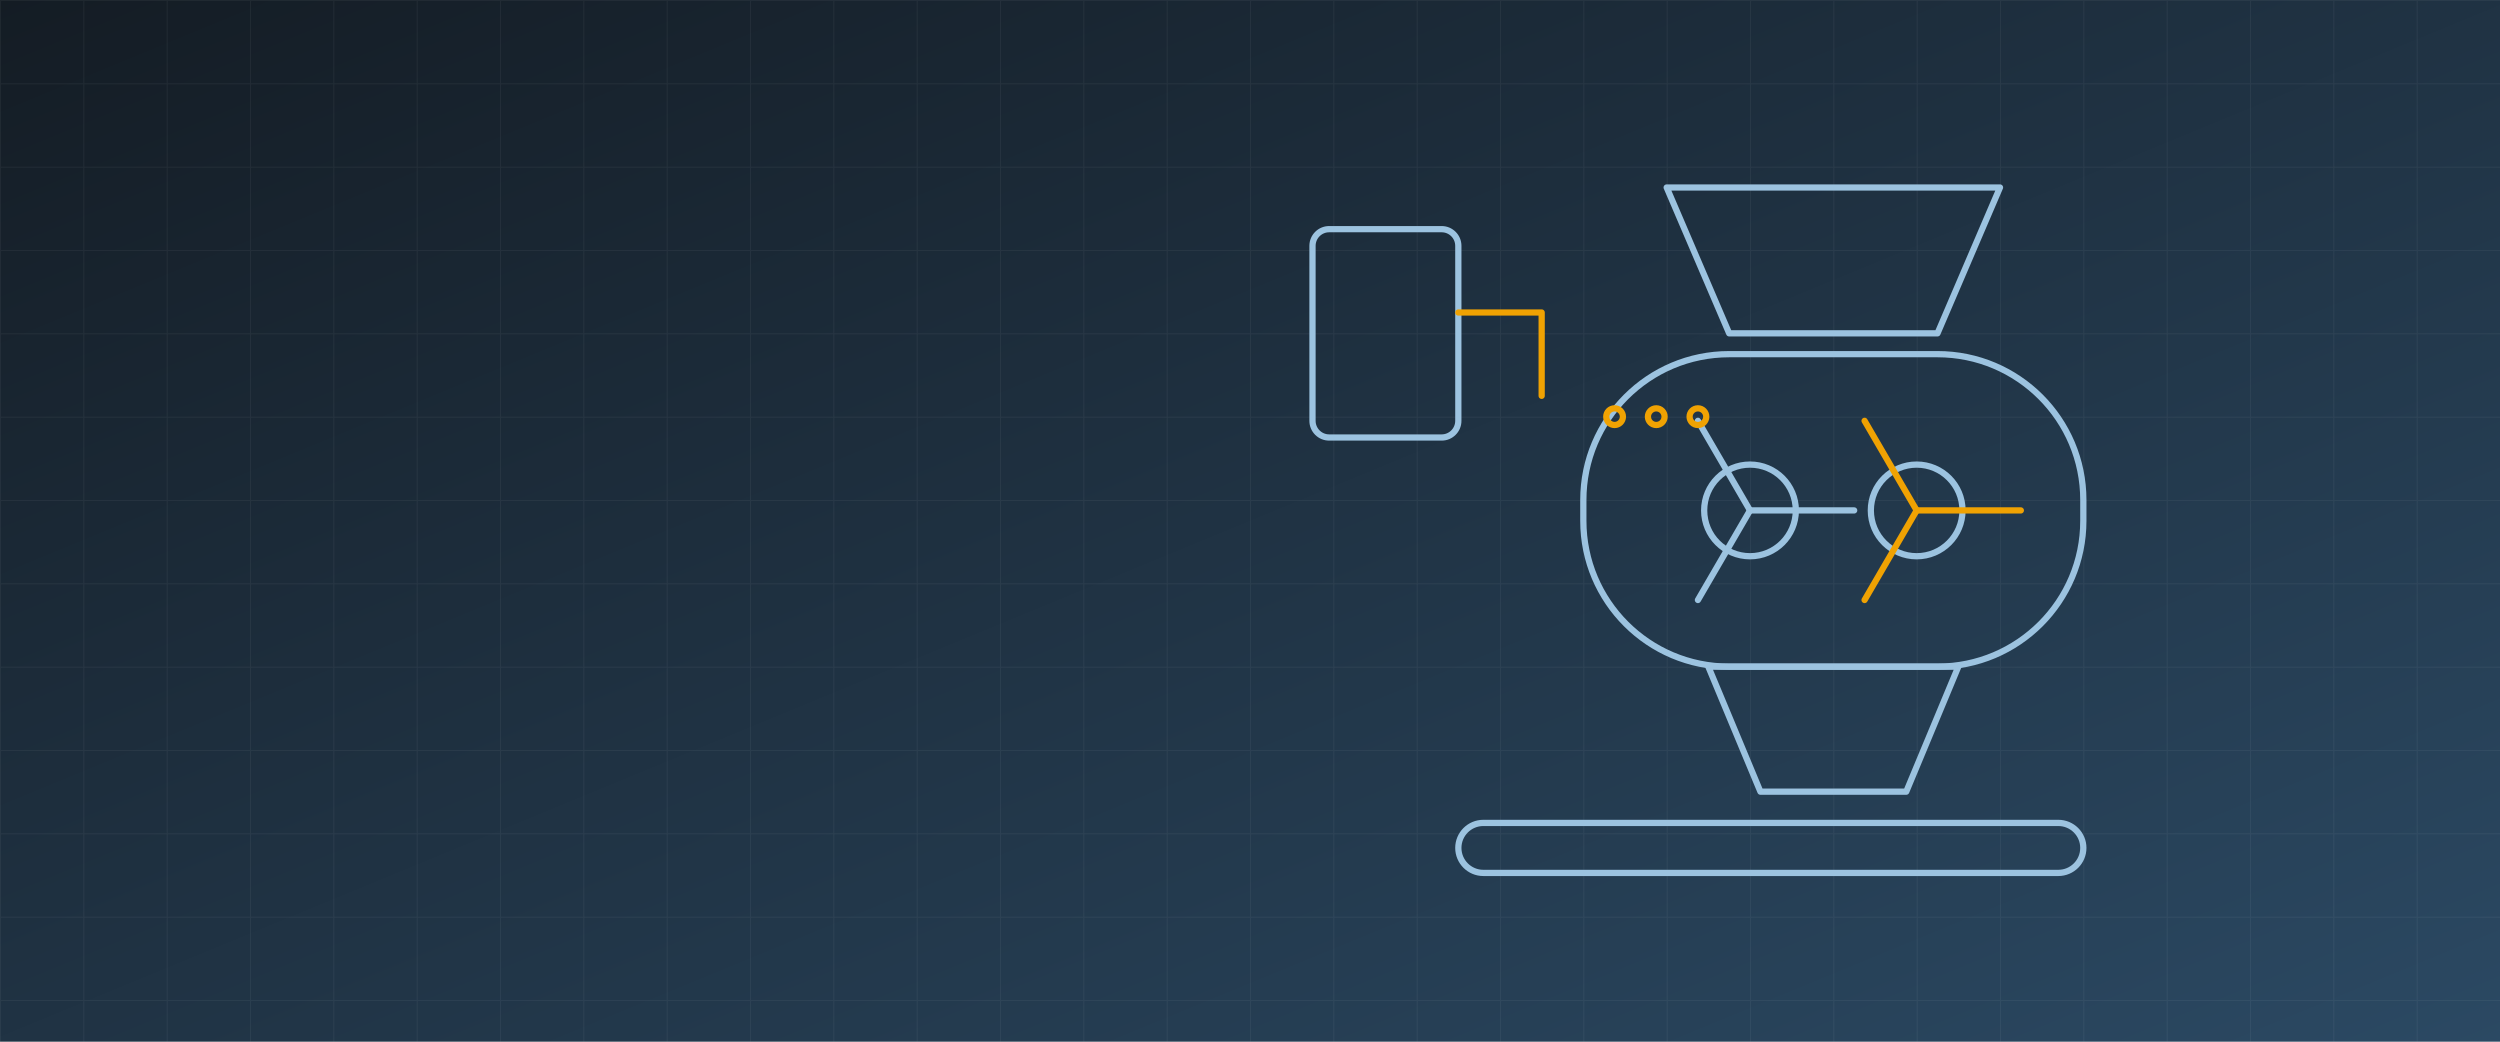
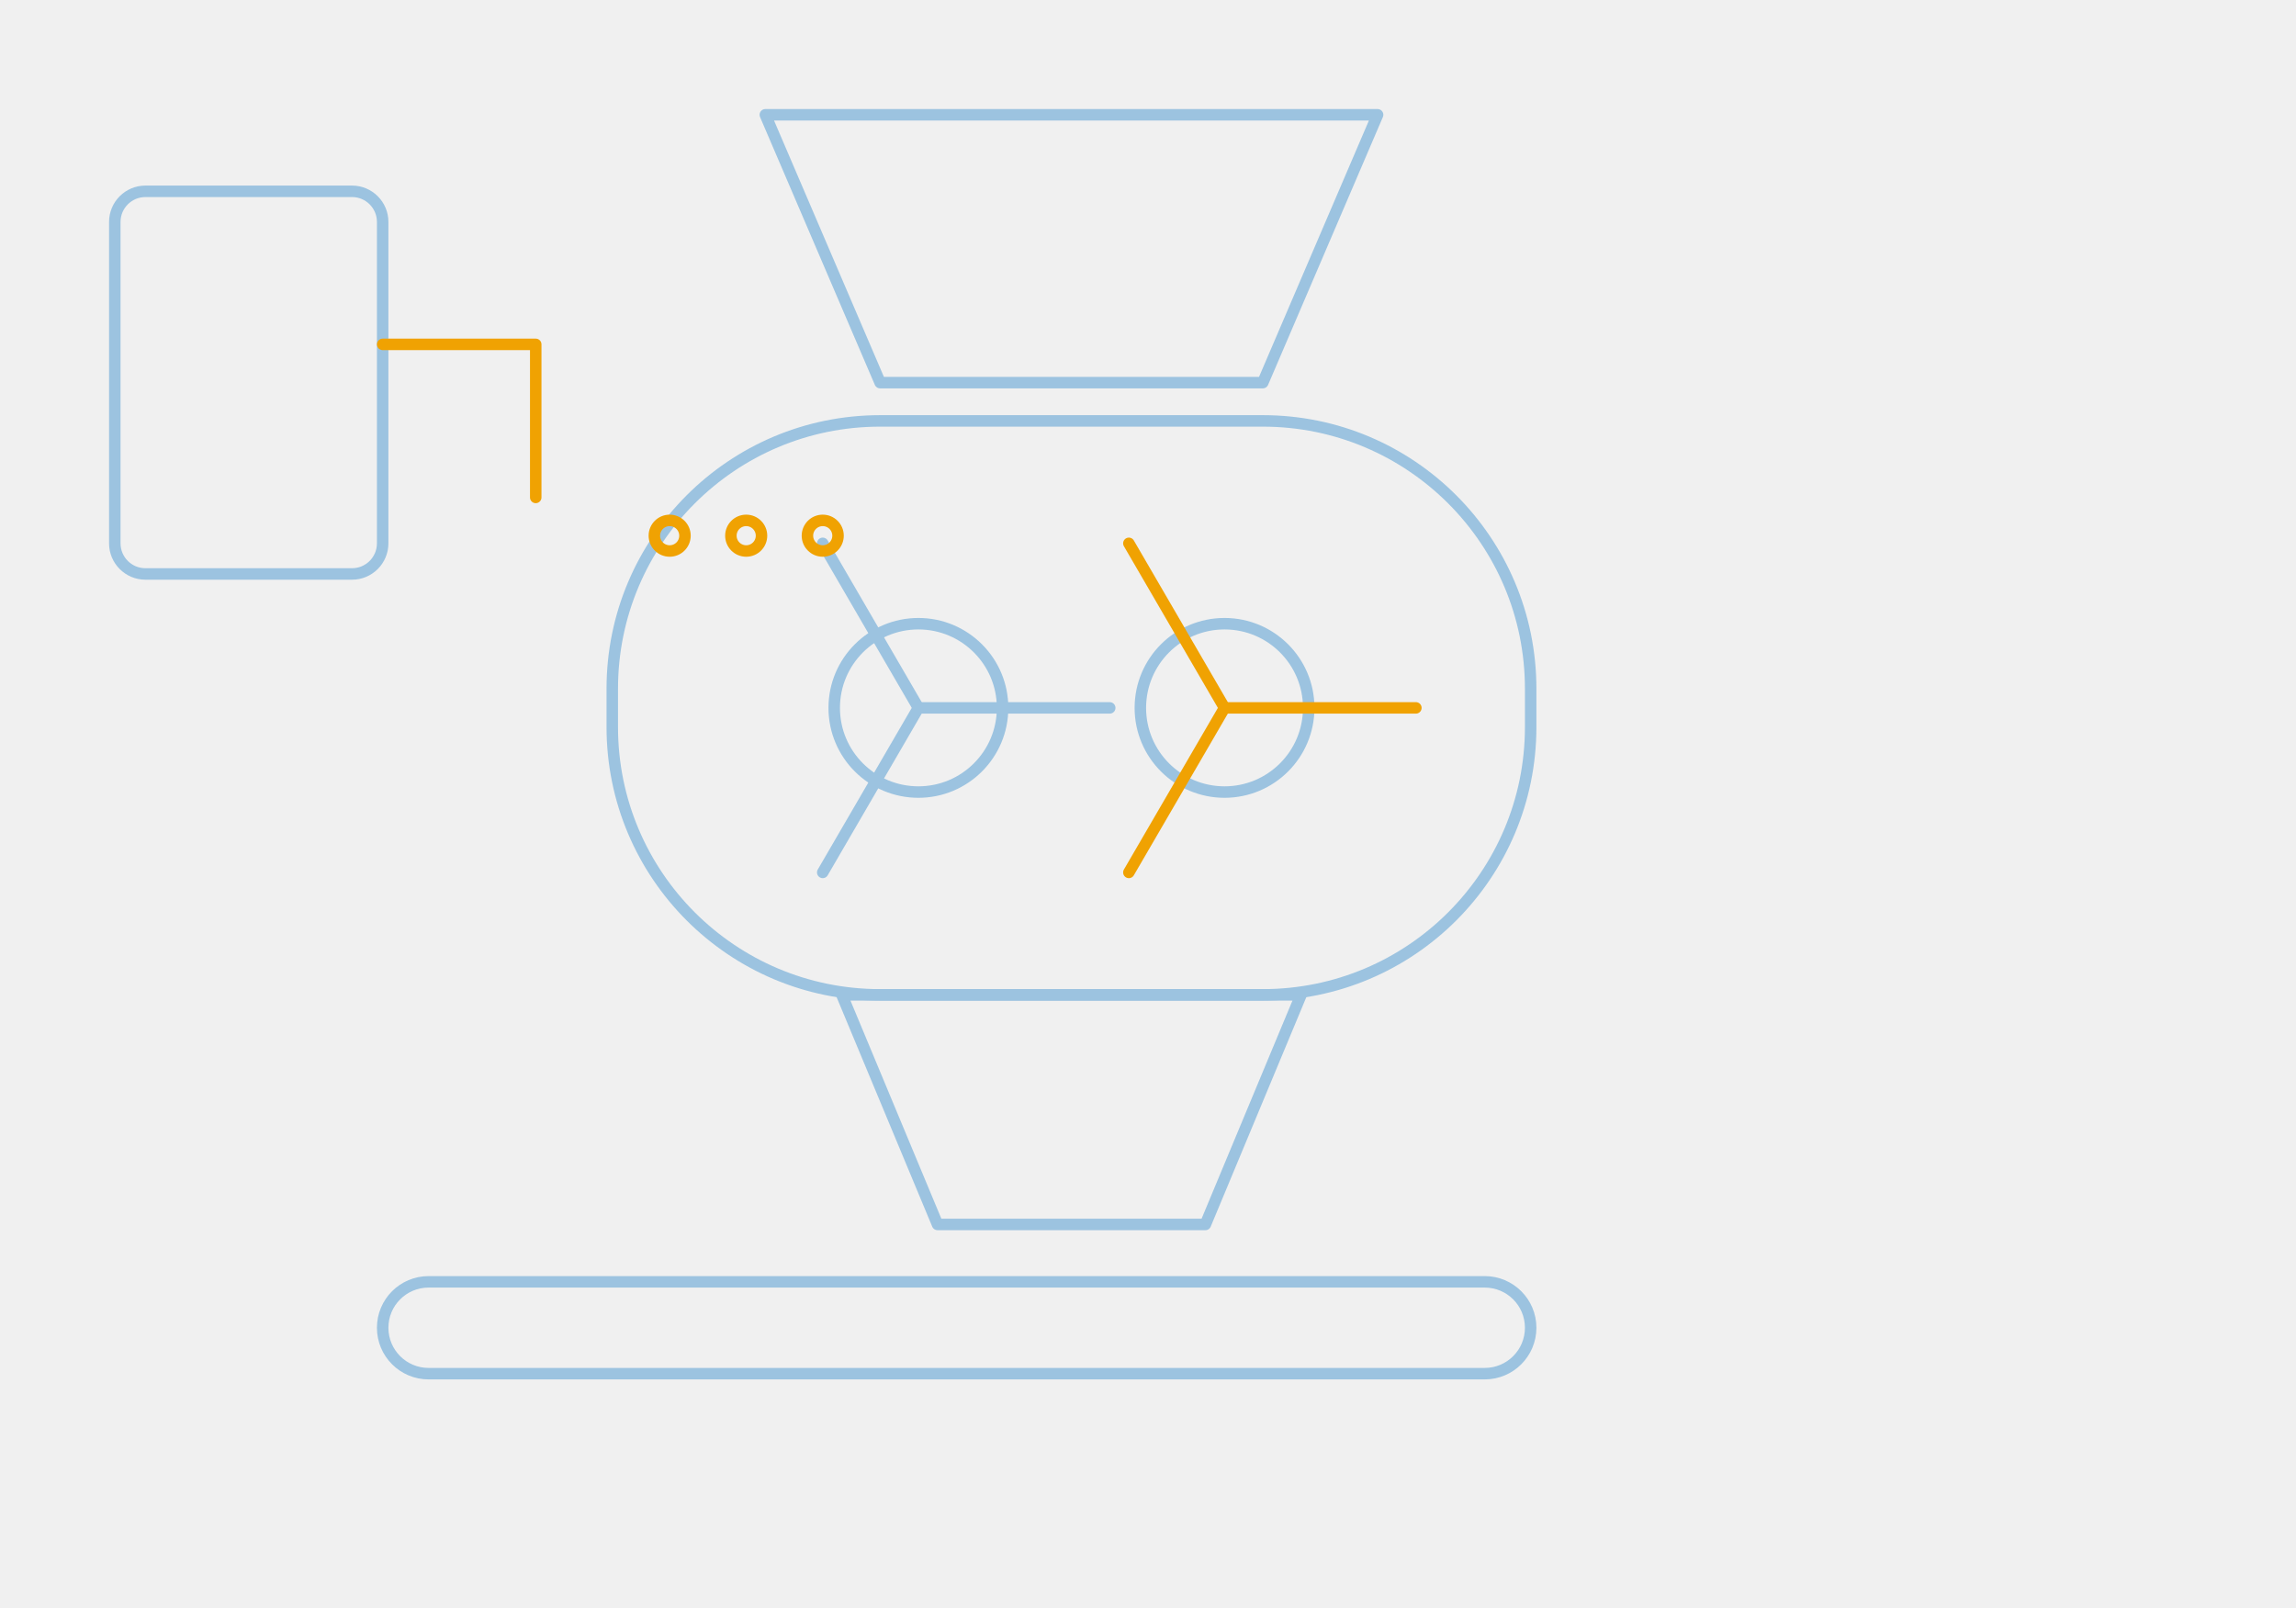
- <svg xmlns="http://www.w3.org/2000/svg" viewBox="0 0 1200 500" preserveAspectRatio="xMidYMid slice">
-   <defs>
-     <linearGradient id="g" x1="0" y1="0" x2="1" y2="1">
-       <stop offset="0" stop-color="#141c24" />
-       <stop offset="1" stop-color="#2b4963" />
-     </linearGradient>
-     <pattern id="p" width="40" height="40" patternUnits="userSpaceOnUse">
-       <path d="M40 0H0V40" fill="none" stroke="#fff" stroke-opacity=".05" />
-     </pattern>
-   </defs>
-   <rect width="1200" height="500" fill="url(#g)" />
-   <rect width="1200" height="500" fill="url(#p)" />
+ <svg xmlns="http://www.w3.org/2000/svg" viewBox="600 60 600 420" preserveAspectRatio="xMaxYMid meet">
  <g fill="none" stroke="#9cc3e0" stroke-width="3" stroke-linejoin="round" stroke-linecap="round">
    <path d="M800 90 H960 L930 160 H830 Z" />
    <rect x="760" y="170" width="240" height="150" rx="70" />
    <circle cx="840" cy="245" r="22" />
    <circle cx="920" cy="245" r="22" />
    <line x1="840" y1="245" x2="890" y2="245" />
    <line x1="920" y1="245" x2="970" y2="245" stroke="#f0a202" />
    <line x1="840" y1="245" x2="815" y2="288" />
    <line x1="920" y1="245" x2="895" y2="288" stroke="#f0a202" />
    <line x1="840" y1="245" x2="815" y2="202" />
    <line x1="920" y1="245" x2="895" y2="202" stroke="#f0a202" />
    <path d="M820 320 H940 L915 380 H845 Z" />
    <rect x="700" y="395" width="300" height="24" rx="12" />
    <rect x="630" y="110" width="70" height="100" rx="8" />
    <path d="M700 150 H740 V190" stroke="#f0a202" />
    <circle cx="775" cy="200" r="4" stroke="#f0a202" />
    <circle cx="795" cy="200" r="4" stroke="#f0a202" />
    <circle cx="815" cy="200" r="4" stroke="#f0a202" />
  </g>
</svg>
